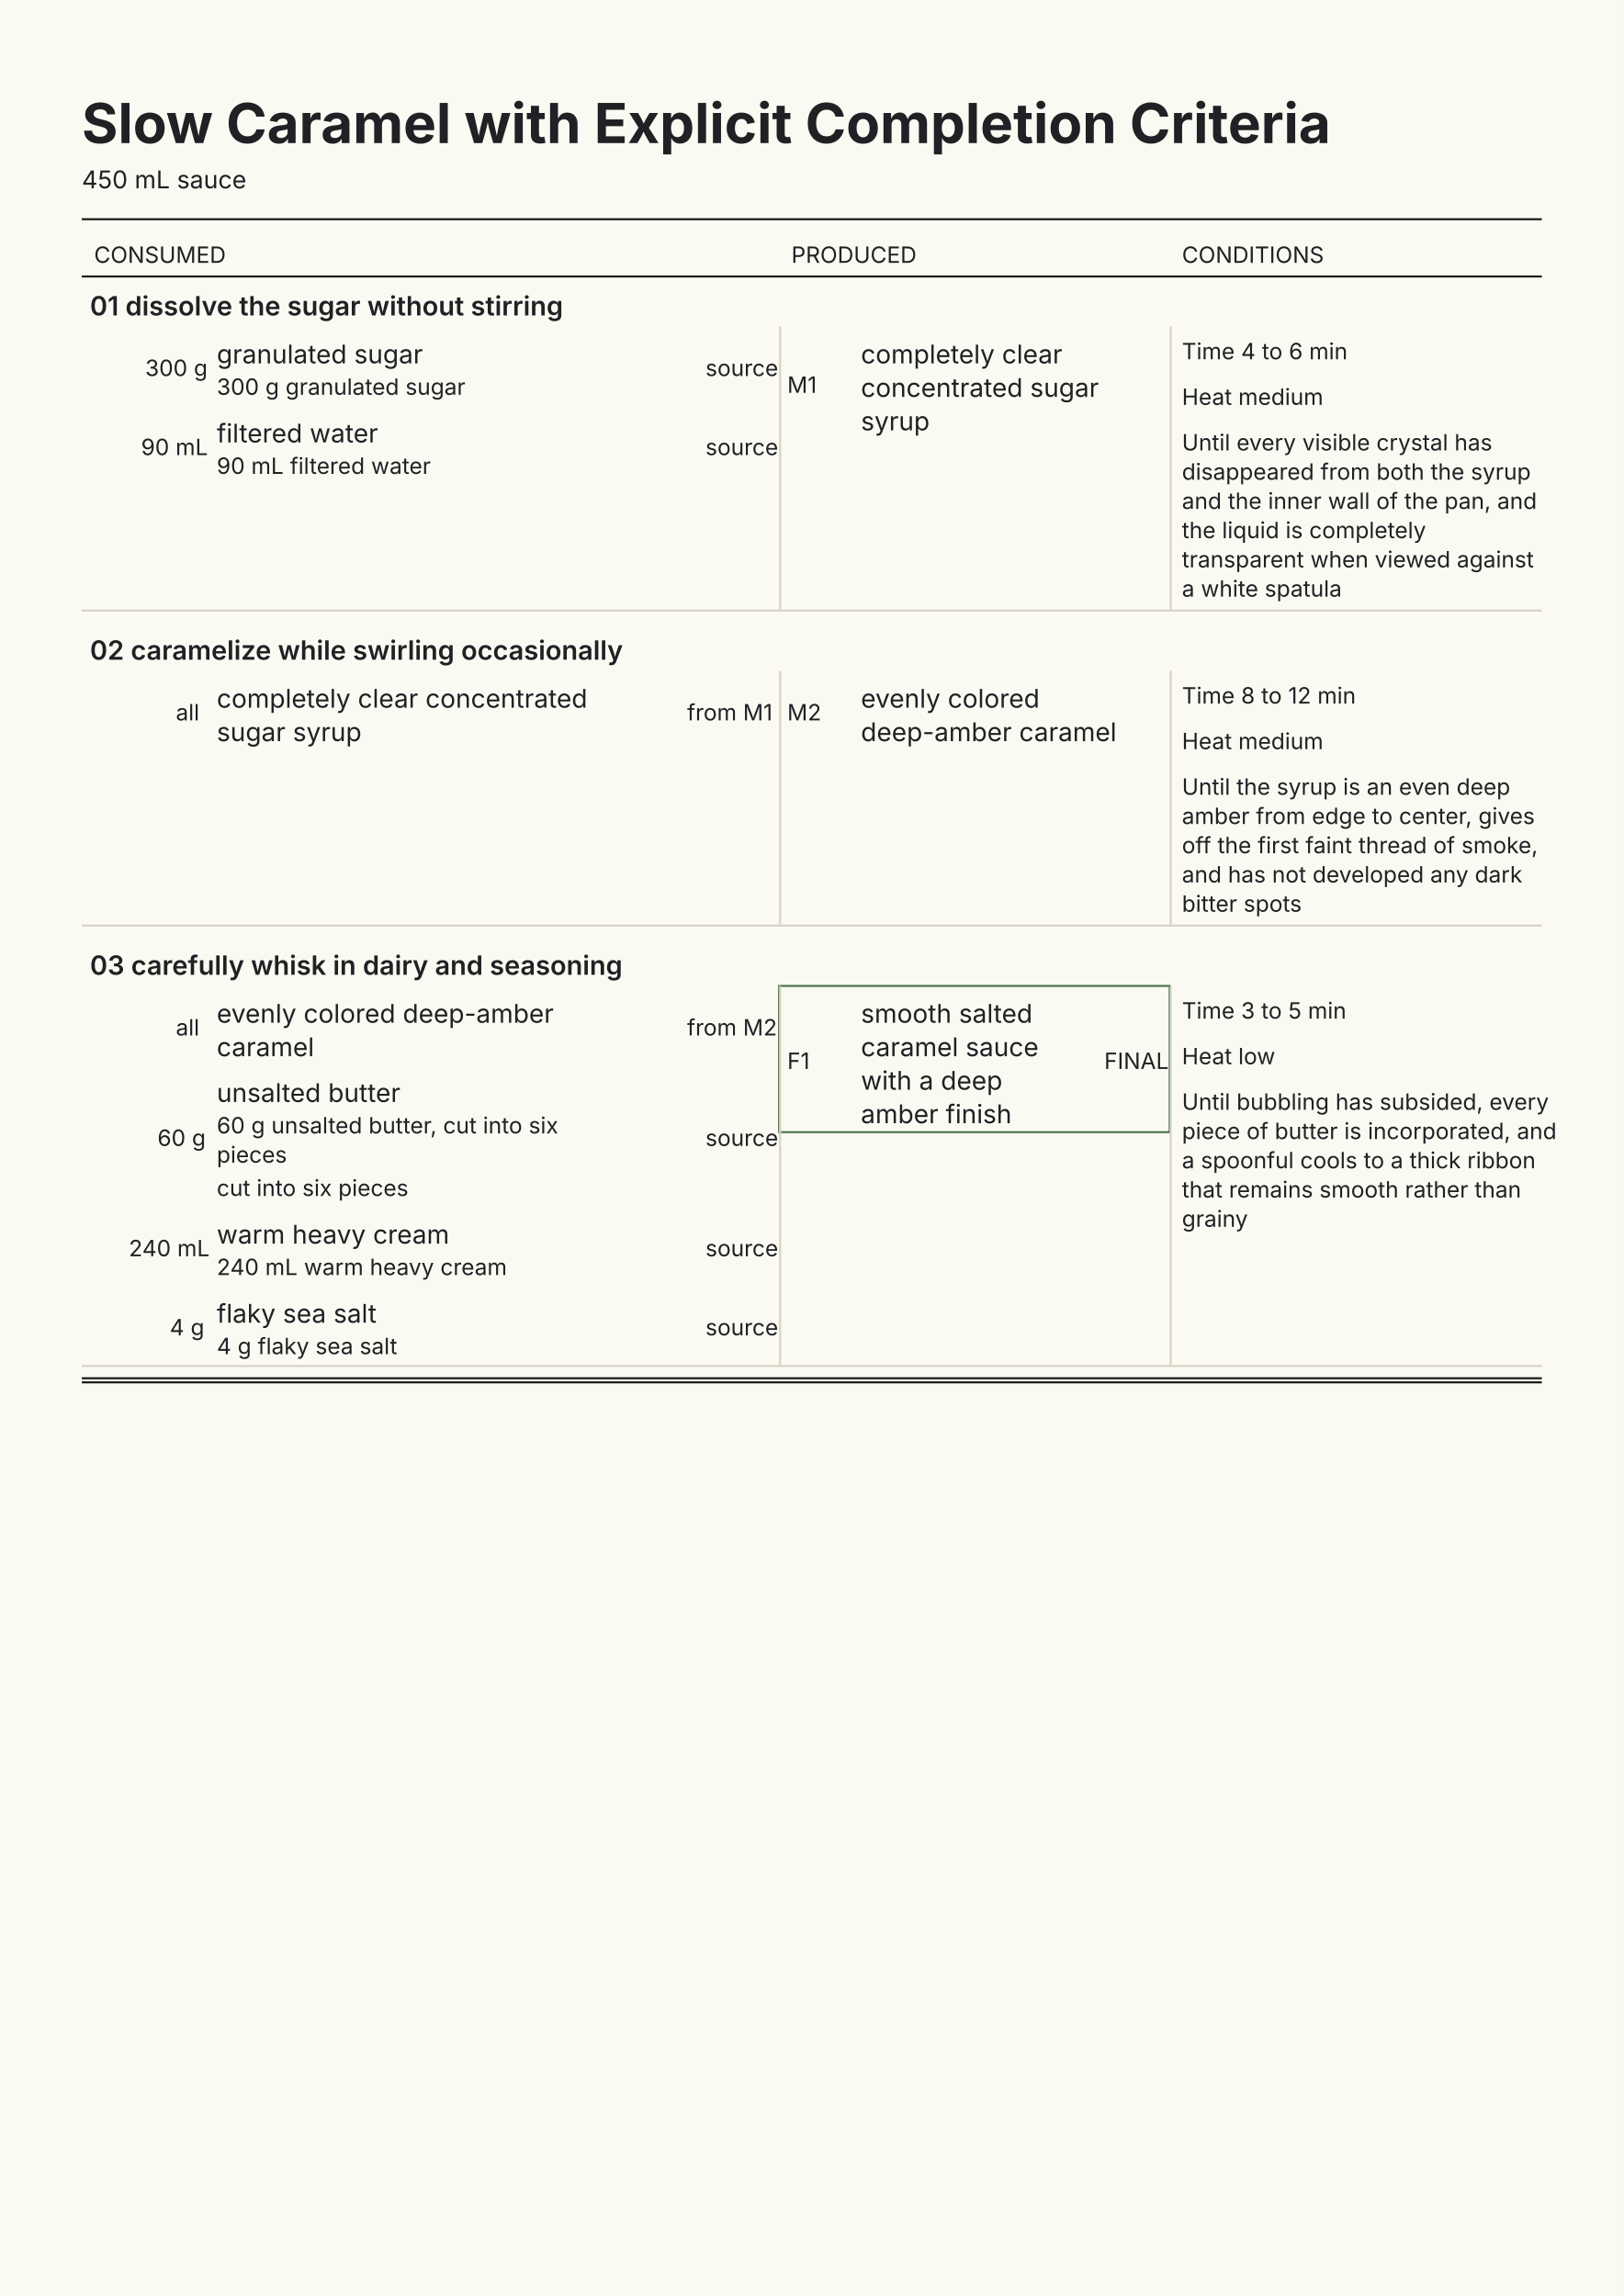
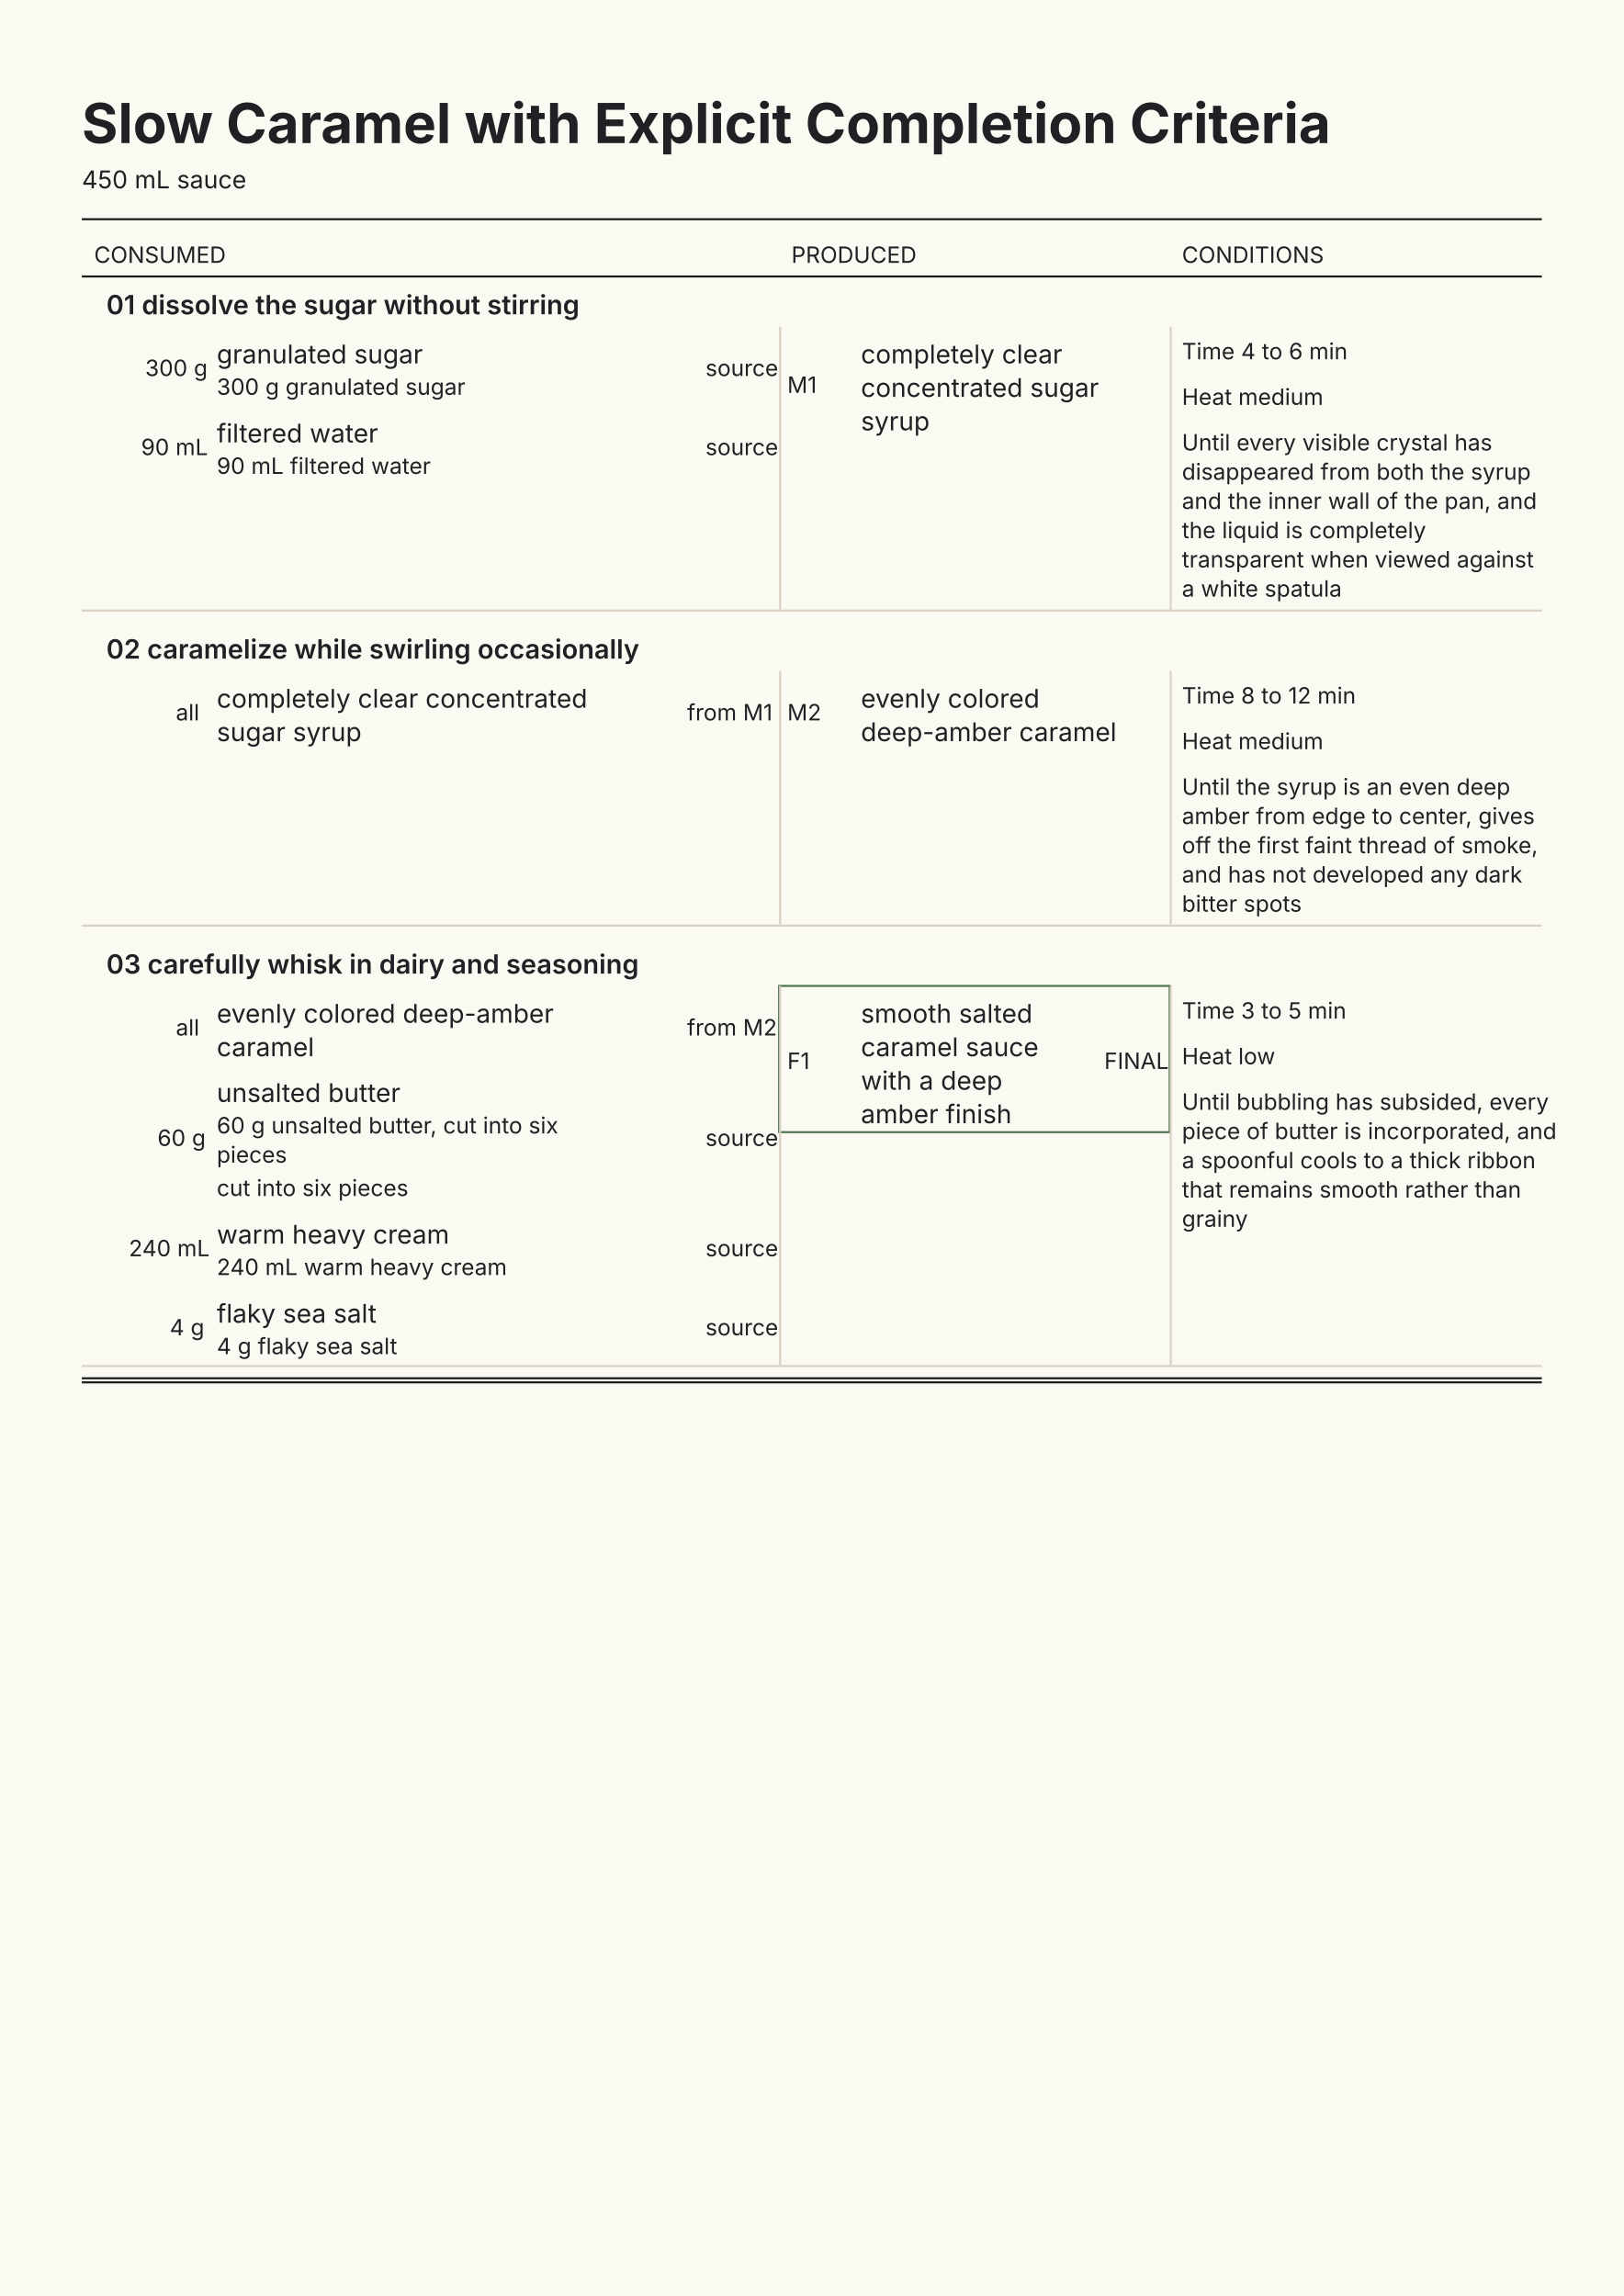
<svg xmlns="http://www.w3.org/2000/svg" width="794" height="1123" viewBox="0 0 794 1123" role="img" aria-labelledby="rf-0a6033df98db-title rf-0a6033df98db-description" data-recipeflow-layout="recipeflow.tabular-layout/v1" data-recipeflow-notation="ledger">
  <style>text{font-family:Inter,"Segoe UI",Arial,"DejaVu Sans",sans-serif;fill:#202124}.guide{fill:none;stroke:#eee8df;stroke-width:1}.flow{fill:none;stroke:#5d5146;stroke-width:3;stroke-linecap:round;stroke-linejoin:round}.setup-dependency{fill:none;stroke:#b8aa99;stroke-width:1.5;stroke-dasharray:5 4}.op{fill:#f2eadf;stroke:#765f48;stroke-width:1.5}.setup{fill:#f7f4ef;stroke:#b8aa99;stroke-width:1}.material-label{fill:#fffdf9;stroke:#b8aa99;stroke-width:1}.final-output{fill:#e9f3e8;stroke:#4e7652;stroke-width:2}.grid-line{fill:none;stroke:#4f914d;stroke-width:1}.segment-link{fill:none;stroke:#36713a;stroke-width:1.5;stroke-dasharray:4 3}.ledger-entry{fill:none;stroke:none}.ledger-entry-head{fill:none;stroke:none}.ledger-consumed{fill:none;stroke:none}.ledger-consumed-part{fill:#f6f0e2;stroke:none}.ledger-produced{fill:none;stroke:none}.ledger-final{fill:none;stroke:#4e7652;stroke-width:1}.ledger-conditions{fill:none;stroke:none}.ledger-requires{fill:none;stroke:#d9d1c4;stroke-width:1}.ledger-balance{fill:none;stroke:#d9d1c4;stroke-width:1}.ledger-standing{fill:none;stroke:none}.ledger-band{fill:none;stroke:none}.ledger-rule{fill:#1b1a17;stroke:none}.ledger-hairline{fill:#d9d1c4;stroke:none}.sheet-break{fill:none;stroke:#b8aa99;stroke-width:1;stroke-dasharray:6 4}.grid-ingredient{fill:#fbfaf2;stroke:#4f914d;stroke-width:1}.grid-operation{fill:#fbfaf2;stroke:#4f914d;stroke-width:1.5}.grid-setup{fill:#fbfaf2;stroke:#4f914d;stroke-width:1.5}.grid-final{fill:#e9f3e8;stroke:#4f914d;stroke-width:1.5}.ingredient,.title{fill:none;stroke:none}@media print{.canvas{fill:#fff}.guide{stroke:#ddd}}</style>
  <rect class="canvas" x="0" y="0" width="794" height="1123" fill="#fbfaf2" />
  <rect id="box:ledger:band:title" class="ledger-band" x="40" y="40" width="714" height="35.126" rx="0" vector-effect="non-scaling-stroke" />
  <rect id="box:ledger:band:yield" class="ledger-band" x="40" y="79.126" width="714" height="15.6" rx="0" vector-effect="non-scaling-stroke" />
  <rect id="box:ledger:rule:header:0" class="ledger-rule" x="40" y="106.726" width="714" height="1" rx="0" vector-effect="non-scaling-stroke" />
  <rect id="box:ledger:band:columns:first" class="ledger-band" x="40" y="112.726" width="714" height="22" rx="0" vector-effect="non-scaling-stroke" />
  <rect id="box:ledger:rule:columns:0" class="ledger-rule" x="40" y="134.726" width="714" height="1" rx="0" vector-effect="non-scaling-stroke" />
  <rect id="box:ledger:entry:op:dissolve" class="ledger-entry" x="40" y="135.726" width="714" height="162.4" rx="0" vector-effect="non-scaling-stroke" />
  <rect id="box:ledger:entry-head:op:dissolve" class="ledger-entry-head" x="40" y="135.726" width="714" height="24" rx="0" vector-effect="non-scaling-stroke" />
  <rect id="box:ledger:consumed:op:dissolve:sugar" class="ledger-consumed" x="40" y="159.726" width="341" height="38.68" rx="0" vector-effect="non-scaling-stroke" />
  <rect id="box:ledger:consumed:op:dissolve:water" class="ledger-consumed" x="40" y="198.406" width="341" height="38.68" rx="0" vector-effect="non-scaling-stroke" />
  <rect id="box:ledger:produced:op:dissolve:clear-syrup" class="ledger-produced" x="381" y="159.726" width="191" height="55.14" rx="0" vector-effect="non-scaling-stroke" />
  <rect id="box:ledger:conditions:op:dissolve:duration" class="ledger-conditions" x="572" y="159.726" width="182" height="22.3" rx="0" vector-effect="non-scaling-stroke" />
  <rect id="box:ledger:conditions:op:dissolve:temperature" class="ledger-conditions" x="572" y="182.026" width="182" height="22.3" rx="0" vector-effect="non-scaling-stroke" />
  <rect id="box:ledger:conditions:op:dissolve:until" class="ledger-conditions" x="572" y="204.326" width="182" height="93.8" rx="0" vector-effect="non-scaling-stroke" />
  <rect id="box:ledger:rule:column:op:dissolve:1:0" class="ledger-hairline" x="381" y="159.726" width="1" height="138.4" rx="0" vector-effect="non-scaling-stroke" />
  <rect id="box:ledger:rule:column:op:dissolve:1:1" class="ledger-hairline" x="572" y="159.726" width="1" height="138.4" rx="0" vector-effect="non-scaling-stroke" />
  <rect id="box:ledger:rule:entry:op:dissolve:1" class="ledger-hairline" x="40" y="298.126" width="714" height="1" rx="0" vector-effect="non-scaling-stroke" />
  <rect id="box:ledger:entry:op:caramelize" class="ledger-entry" x="40" y="304.126" width="714" height="148.1" rx="0" vector-effect="non-scaling-stroke" />
  <rect id="box:ledger:entry-head:op:caramelize" class="ledger-entry-head" x="40" y="304.126" width="714" height="24" rx="0" vector-effect="non-scaling-stroke" />
  <rect id="box:ledger:consumed:op:caramelize:clear-syrup" class="ledger-consumed" x="40" y="328.126" width="341" height="38.76" rx="0" vector-effect="non-scaling-stroke" />
  <rect id="box:ledger:produced:op:caramelize:amber-caramel" class="ledger-produced" x="381" y="328.126" width="191" height="38.76" rx="0" vector-effect="non-scaling-stroke" />
  <rect id="box:ledger:conditions:op:caramelize:duration" class="ledger-conditions" x="572" y="328.126" width="182" height="22.3" rx="0" vector-effect="non-scaling-stroke" />
  <rect id="box:ledger:conditions:op:caramelize:temperature" class="ledger-conditions" x="572" y="350.426" width="182" height="22.3" rx="0" vector-effect="non-scaling-stroke" />
  <rect id="box:ledger:conditions:op:caramelize:until" class="ledger-conditions" x="572" y="372.726" width="182" height="79.5" rx="0" vector-effect="non-scaling-stroke" />
  <rect id="box:ledger:rule:column:op:caramelize:1:0" class="ledger-hairline" x="381" y="328.126" width="1" height="124.1" rx="0" vector-effect="non-scaling-stroke" />
  <rect id="box:ledger:rule:column:op:caramelize:1:1" class="ledger-hairline" x="572" y="328.126" width="1" height="124.1" rx="0" vector-effect="non-scaling-stroke" />
  <rect id="box:ledger:rule:entry:op:caramelize:1" class="ledger-hairline" x="40" y="452.226" width="714" height="1" rx="0" vector-effect="non-scaling-stroke" />
  <rect id="box:ledger:entry:op:finish" class="ledger-entry" x="40" y="458.226" width="714" height="209.4" rx="0" vector-effect="non-scaling-stroke" />
  <rect id="box:ledger:entry-head:op:finish" class="ledger-entry-head" x="40" y="458.226" width="714" height="24" rx="0" vector-effect="non-scaling-stroke" />
  <rect id="box:ledger:consumed:op:finish:amber-caramel" class="ledger-consumed" x="40" y="482.226" width="341" height="38.76" rx="0" vector-effect="non-scaling-stroke" />
  <rect id="box:ledger:consumed:op:finish:butter" class="ledger-consumed" x="40" y="520.986" width="341" height="69.28" rx="0" vector-effect="non-scaling-stroke" />
  <rect id="box:ledger:consumed:op:finish:cream" class="ledger-consumed" x="40" y="590.266" width="341" height="38.68" rx="0" vector-effect="non-scaling-stroke" />
  <rect id="box:ledger:consumed:op:finish:salt" class="ledger-consumed" x="40" y="628.946" width="341" height="38.68" rx="0" vector-effect="non-scaling-stroke" />
  <rect id="box:ledger:produced:op:finish:caramel-sauce" class="ledger-final" x="381" y="482.226" width="191" height="71.52" rx="0" vector-effect="non-scaling-stroke" />
  <rect id="box:ledger:conditions:op:finish:duration" class="ledger-conditions" x="572" y="482.226" width="182" height="22.3" rx="0" vector-effect="non-scaling-stroke" />
  <rect id="box:ledger:conditions:op:finish:temperature" class="ledger-conditions" x="572" y="504.526" width="182" height="22.3" rx="0" vector-effect="non-scaling-stroke" />
  <rect id="box:ledger:conditions:op:finish:until" class="ledger-conditions" x="572" y="526.826" width="182" height="79.5" rx="0" vector-effect="non-scaling-stroke" />
  <rect id="box:ledger:rule:column:op:finish:1:0" class="ledger-hairline" x="381" y="482.226" width="1" height="185.4" rx="0" vector-effect="non-scaling-stroke" />
  <rect id="box:ledger:rule:column:op:finish:1:1" class="ledger-hairline" x="572" y="482.226" width="1" height="185.4" rx="0" vector-effect="non-scaling-stroke" />
  <rect id="box:ledger:rule:entry:op:finish:1" class="ledger-hairline" x="40" y="667.626" width="714" height="1" rx="0" vector-effect="non-scaling-stroke" />
  <rect id="box:ledger:rule:footer:0" class="ledger-rule" x="40" y="673.626" width="714" height="1" rx="0" vector-effect="non-scaling-stroke" />
  <rect id="box:ledger:rule:footer:1" class="ledger-rule" x="40" y="675.626" width="714" height="1" rx="0" vector-effect="non-scaling-stroke" />
  <text id="text:ledger:band:title" data-role="title" font-size="27.02" font-weight="700" fill="#202124" xml:space="preserve" aria-label="Slow Caramel with Explicit Completion Criteria">
    <tspan x="40" dy="0" y="70">Slow Caramel with Explicit Completion Criteria</tspan>
  </text>
  <text id="text:ledger:band:yield" data-role="recipe-yield" font-size="12" font-weight="400" fill="#66615c" xml:space="preserve" aria-label="450 mL sauce">
    <tspan x="40" dy="0" y="92.126">450 mL sauce</tspan>
  </text>
  <text id="text:ledger:band:columns:first:consumed" data-role="annotation" font-size="11" font-weight="400" fill="#66615c" xml:space="preserve" aria-label="CONSUMED">
    <tspan x="46" dy="0" y="128.576">CONSUMED</tspan>
  </text>
  <text id="text:ledger:band:columns:first:produced" data-role="annotation" font-size="11" font-weight="400" fill="#66615c" xml:space="preserve" aria-label="PRODUCED">
    <tspan x="387" dy="0" y="128.576">PRODUCED</tspan>
  </text>
  <text id="text:ledger:band:columns:first:conditions" data-role="annotation" font-size="11" font-weight="400" fill="#66615c" xml:space="preserve" aria-label="CONDITIONS">
    <tspan x="578" dy="0" y="128.576">CONDITIONS</tspan>
  </text>
  <text id="text:ledger:entry:op:dissolve:action" data-role="operation-action" font-size="13" font-weight="600" fill="#202124" xml:space="preserve" aria-label="01  dissolve the sugar without stirring">
-     <tspan x="44" dy="0" y="154.276">01 dissolve the sugar without stirring</tspan>
+     <tspan x="52" dy="0" y="153.726">01 dissolve the sugar without stirring</tspan>
  </text>
  <text id="text:ledger:consumed:op:dissolve:sugar:quantity" data-role="operation-input-quantity" font-size="11" font-weight="400" fill="#66615c" xml:space="preserve" aria-label="300 g">
    <tspan x="71" dy="0" y="183.916">300 g</tspan>
  </text>
  <text id="text:ledger:consumed:op:dissolve:sugar:label" data-role="ingredient-label" font-size="12.6" font-weight="400" fill="#202124" xml:space="preserve" aria-label="granulated sugar">
    <tspan x="106" dy="0" y="177.726">granulated sugar</tspan>
  </text>
  <text id="text:ledger:consumed:op:dissolve:sugar:source" data-role="ingredient-source" font-size="11" font-weight="400" fill="#66615c" xml:space="preserve" aria-label="300 g granulated sugar">
    <tspan x="106" dy="0" y="193.106">300 g granulated sugar</tspan>
  </text>
  <text id="text:ledger:consumed:op:dissolve:sugar:tag" data-role="annotation" font-size="11" font-weight="400" fill="#66615c" xml:space="preserve" aria-label="source">
    <tspan x="345" dy="0" y="183.916">source</tspan>
  </text>
  <text id="text:ledger:consumed:op:dissolve:water:quantity" data-role="operation-input-quantity" font-size="11" font-weight="400" fill="#66615c" xml:space="preserve" aria-label="90 mL">
    <tspan x="69" dy="0" y="222.596">90 mL</tspan>
  </text>
  <text id="text:ledger:consumed:op:dissolve:water:label" data-role="ingredient-label" font-size="12.6" font-weight="400" fill="#202124" xml:space="preserve" aria-label="filtered water">
    <tspan x="106" dy="0" y="216.406">filtered water</tspan>
  </text>
  <text id="text:ledger:consumed:op:dissolve:water:source" data-role="ingredient-source" font-size="11" font-weight="400" fill="#66615c" xml:space="preserve" aria-label="90 mL filtered water">
    <tspan x="106" dy="0" y="231.786">90 mL filtered water</tspan>
  </text>
  <text id="text:ledger:consumed:op:dissolve:water:tag" data-role="annotation" font-size="11" font-weight="400" fill="#66615c" xml:space="preserve" aria-label="source">
    <tspan x="345" dy="0" y="222.596">source</tspan>
  </text>
  <text id="text:ledger:produced:op:dissolve:clear-syrup:folio" data-role="material-label" font-size="11" font-weight="400" fill="#66615c" xml:space="preserve" aria-label="M1">
    <tspan x="385" dy="0" y="192.146">M1</tspan>
  </text>
  <text id="text:ledger:produced:op:dissolve:clear-syrup:label" data-role="material-label" font-size="12.6" font-weight="400" fill="#202124" xml:space="preserve" aria-label="completely clear concentrated sugar syrup">
    <tspan x="421" dy="0" y="177.726">completely clear</tspan>
    <tspan x="421" dy="0" y="194.106">concentrated sugar</tspan>
    <tspan x="421" dy="0" y="210.486">syrup</tspan>
  </text>
  <text id="text:ledger:conditions:op:dissolve:duration:duration" data-role="operation-detail" font-size="11" font-weight="400" fill="#66615c" xml:space="preserve" aria-label="Time 4 to 6 min">
    <tspan x="578" dy="0" y="175.726">Time 4 to 6 min</tspan>
  </text>
  <text id="text:ledger:conditions:op:dissolve:temperature:temperature" data-role="operation-detail" font-size="11" font-weight="400" fill="#66615c" xml:space="preserve" aria-label="Heat medium">
    <tspan x="578" dy="0" y="198.026">Heat medium</tspan>
  </text>
  <text id="text:ledger:conditions:op:dissolve:until:until" data-role="operation-until" font-size="11" font-weight="400" fill="#66615c" xml:space="preserve" aria-label="Until every visible crystal has disappeared from both the syrup and the inner wall of the pan, and the liquid is completely transparent when viewed against a white spatula">
    <tspan x="578" dy="0" y="220.326">Until every visible crystal has</tspan>
    <tspan x="578" dy="0" y="234.626">disappeared from both the syrup</tspan>
    <tspan x="578" dy="0" y="248.926">and the inner wall of the pan, and</tspan>
    <tspan x="578" dy="0" y="263.226">the liquid is completely</tspan>
    <tspan x="578" dy="0" y="277.526">transparent when viewed against</tspan>
    <tspan x="578" dy="0" y="291.826">a white spatula</tspan>
  </text>
  <text id="text:ledger:entry:op:caramelize:action" data-role="operation-action" font-size="13" font-weight="600" fill="#202124" xml:space="preserve" aria-label="02  caramelize while swirling occasionally">
-     <tspan x="44" dy="0" y="322.676">02 caramelize while swirling occasionally</tspan>
+     <tspan x="52" dy="0" y="322.126">02 caramelize while swirling occasionally</tspan>
  </text>
  <text id="text:ledger:consumed:op:caramelize:clear-syrup:quantity" data-role="operation-input-quantity" font-size="11" font-weight="400" fill="#66615c" xml:space="preserve" aria-label="all">
    <tspan x="86" dy="0" y="352.356">all</tspan>
  </text>
  <text id="text:ledger:consumed:op:caramelize:clear-syrup:label" data-role="material-label" font-size="12.6" font-weight="400" fill="#202124" xml:space="preserve" aria-label="completely clear concentrated sugar syrup">
    <tspan x="106" dy="0" y="346.126">completely clear concentrated</tspan>
    <tspan x="106" dy="0" y="362.506">sugar syrup</tspan>
  </text>
  <text id="text:ledger:consumed:op:caramelize:clear-syrup:tag" data-role="annotation" font-size="11" font-weight="400" fill="#66615c" xml:space="preserve" aria-label="from M1">
    <tspan x="336" dy="0" y="352.356">from M1</tspan>
  </text>
  <text id="text:ledger:produced:op:caramelize:amber-caramel:folio" data-role="material-label" font-size="11" font-weight="400" fill="#66615c" xml:space="preserve" aria-label="M2">
    <tspan x="385" dy="0" y="352.356">M2</tspan>
  </text>
  <text id="text:ledger:produced:op:caramelize:amber-caramel:label" data-role="material-label" font-size="12.6" font-weight="400" fill="#202124" xml:space="preserve" aria-label="evenly colored deep-amber caramel">
    <tspan x="421" dy="0" y="346.126">evenly colored</tspan>
    <tspan x="421" dy="0" y="362.506">deep-amber caramel</tspan>
  </text>
  <text id="text:ledger:conditions:op:caramelize:duration:duration" data-role="operation-detail" font-size="11" font-weight="400" fill="#66615c" xml:space="preserve" aria-label="Time 8 to 12 min">
    <tspan x="578" dy="0" y="344.126">Time 8 to 12 min</tspan>
  </text>
  <text id="text:ledger:conditions:op:caramelize:temperature:temperature" data-role="operation-detail" font-size="11" font-weight="400" fill="#66615c" xml:space="preserve" aria-label="Heat medium">
    <tspan x="578" dy="0" y="366.426">Heat medium</tspan>
  </text>
  <text id="text:ledger:conditions:op:caramelize:until:until" data-role="operation-until" font-size="11" font-weight="400" fill="#66615c" xml:space="preserve" aria-label="Until the syrup is an even deep amber from edge to center, gives off the first faint thread of smoke, and has not developed any dark bitter spots">
    <tspan x="578" dy="0" y="388.726">Until the syrup is an even deep</tspan>
    <tspan x="578" dy="0" y="403.026">amber from edge to center, gives</tspan>
    <tspan x="578" dy="0" y="417.326">off the first faint thread of smoke,</tspan>
    <tspan x="578" dy="0" y="431.626">and has not developed any dark</tspan>
    <tspan x="578" dy="0" y="445.926">bitter spots</tspan>
  </text>
  <text id="text:ledger:entry:op:finish:action" data-role="operation-action" font-size="13" font-weight="600" fill="#202124" xml:space="preserve" aria-label="03  carefully whisk in dairy and seasoning">
-     <tspan x="44" dy="0" y="476.776">03 carefully whisk in dairy and seasoning</tspan>
+     <tspan x="52" dy="0" y="476.226">03 carefully whisk in dairy and seasoning</tspan>
  </text>
  <text id="text:ledger:consumed:op:finish:amber-caramel:quantity" data-role="operation-input-quantity" font-size="11" font-weight="400" fill="#66615c" xml:space="preserve" aria-label="all">
    <tspan x="86" dy="0" y="506.456">all</tspan>
  </text>
  <text id="text:ledger:consumed:op:finish:amber-caramel:label" data-role="material-label" font-size="12.6" font-weight="400" fill="#202124" xml:space="preserve" aria-label="evenly colored deep-amber caramel">
    <tspan x="106" dy="0" y="500.226">evenly colored deep-amber</tspan>
    <tspan x="106" dy="0" y="516.606">caramel</tspan>
  </text>
  <text id="text:ledger:consumed:op:finish:amber-caramel:tag" data-role="annotation" font-size="11" font-weight="400" fill="#66615c" xml:space="preserve" aria-label="from M2">
    <tspan x="336" dy="0" y="506.456">from M2</tspan>
  </text>
  <text id="text:ledger:consumed:op:finish:butter:quantity" data-role="operation-input-quantity" font-size="11" font-weight="400" fill="#66615c" xml:space="preserve" aria-label="60 g">
    <tspan x="77" dy="0" y="560.476">60 g</tspan>
  </text>
  <text id="text:ledger:consumed:op:finish:butter:label" data-role="ingredient-label" font-size="12.6" font-weight="400" fill="#202124" xml:space="preserve" aria-label="unsalted butter">
    <tspan x="106" dy="0" y="538.986">unsalted butter</tspan>
  </text>
  <text id="text:ledger:consumed:op:finish:butter:source" data-role="ingredient-source" font-size="11" font-weight="400" fill="#66615c" xml:space="preserve" aria-label="60 g unsalted butter, cut into six pieces">
    <tspan x="106" dy="0" y="554.366">60 g unsalted butter, cut into six</tspan>
    <tspan x="106" dy="0" y="568.666">pieces</tspan>
  </text>
  <text id="text:ledger:consumed:op:finish:butter:state" data-role="ingredient-preparation" font-size="11" font-weight="400" fill="#66615c" xml:space="preserve" aria-label="cut into six pieces">
    <tspan x="106" dy="0" y="584.966">cut into six pieces</tspan>
  </text>
  <text id="text:ledger:consumed:op:finish:butter:tag" data-role="annotation" font-size="11" font-weight="400" fill="#66615c" xml:space="preserve" aria-label="source">
    <tspan x="345" dy="0" y="560.476">source</tspan>
  </text>
  <text id="text:ledger:consumed:op:finish:cream:quantity" data-role="operation-input-quantity" font-size="11" font-weight="400" fill="#66615c" xml:space="preserve" aria-label="240 mL">
    <tspan x="63" dy="0" y="614.456">240 mL</tspan>
  </text>
  <text id="text:ledger:consumed:op:finish:cream:label" data-role="ingredient-label" font-size="12.6" font-weight="400" fill="#202124" xml:space="preserve" aria-label="warm heavy cream">
    <tspan x="106" dy="0" y="608.266">warm heavy cream</tspan>
  </text>
  <text id="text:ledger:consumed:op:finish:cream:source" data-role="ingredient-source" font-size="11" font-weight="400" fill="#66615c" xml:space="preserve" aria-label="240 mL warm heavy cream">
    <tspan x="106" dy="0" y="623.646">240 mL warm heavy cream</tspan>
  </text>
  <text id="text:ledger:consumed:op:finish:cream:tag" data-role="annotation" font-size="11" font-weight="400" fill="#66615c" xml:space="preserve" aria-label="source">
    <tspan x="345" dy="0" y="614.456">source</tspan>
  </text>
  <text id="text:ledger:consumed:op:finish:salt:quantity" data-role="operation-input-quantity" font-size="11" font-weight="400" fill="#66615c" xml:space="preserve" aria-label="4 g">
    <tspan x="83" dy="0" y="653.136">4 g</tspan>
  </text>
  <text id="text:ledger:consumed:op:finish:salt:label" data-role="ingredient-label" font-size="12.6" font-weight="400" fill="#202124" xml:space="preserve" aria-label="flaky sea salt">
    <tspan x="106" dy="0" y="646.946">flaky sea salt</tspan>
  </text>
  <text id="text:ledger:consumed:op:finish:salt:source" data-role="ingredient-source" font-size="11" font-weight="400" fill="#66615c" xml:space="preserve" aria-label="4 g flaky sea salt">
    <tspan x="106" dy="0" y="662.326">4 g flaky sea salt</tspan>
  </text>
  <text id="text:ledger:consumed:op:finish:salt:tag" data-role="annotation" font-size="11" font-weight="400" fill="#66615c" xml:space="preserve" aria-label="source">
    <tspan x="345" dy="0" y="653.136">source</tspan>
  </text>
  <text id="text:ledger:produced:op:finish:caramel-sauce:folio" data-role="material-label" font-size="11" font-weight="400" fill="#66615c" xml:space="preserve" aria-label="F1">
    <tspan x="385" dy="0" y="522.836">F1</tspan>
  </text>
  <text id="text:ledger:produced:op:finish:caramel-sauce:label" data-role="final-label" font-size="12.6" font-weight="400" fill="#202124" xml:space="preserve" aria-label="smooth salted caramel sauce with a deep amber finish">
    <tspan x="421" dy="0" y="500.226">smooth salted</tspan>
    <tspan x="421" dy="0" y="516.606">caramel sauce</tspan>
    <tspan x="421" dy="0" y="532.986">with a deep</tspan>
    <tspan x="421" dy="0" y="549.366">amber finish</tspan>
  </text>
  <text id="text:ledger:produced:op:finish:caramel-sauce:tag" data-role="annotation" font-size="11" font-weight="400" fill="#66615c" xml:space="preserve" aria-label="FINAL">
    <tspan x="540" dy="0" y="522.836">FINAL</tspan>
  </text>
  <text id="text:ledger:conditions:op:finish:duration:duration" data-role="operation-detail" font-size="11" font-weight="400" fill="#66615c" xml:space="preserve" aria-label="Time 3 to 5 min">
    <tspan x="578" dy="0" y="498.226">Time 3 to 5 min</tspan>
  </text>
  <text id="text:ledger:conditions:op:finish:temperature:temperature" data-role="operation-detail" font-size="11" font-weight="400" fill="#66615c" xml:space="preserve" aria-label="Heat low">
    <tspan x="578" dy="0" y="520.526">Heat low</tspan>
  </text>
  <text id="text:ledger:conditions:op:finish:until:until" data-role="operation-until" font-size="11" font-weight="400" fill="#66615c" xml:space="preserve" aria-label="Until bubbling has subsided, every piece of butter is incorporated, and a spoonful cools to a thick ribbon that remains smooth rather than grainy">
    <tspan x="578" dy="0" y="542.826">Until bubbling has subsided, every</tspan>
    <tspan x="578" dy="0" y="557.126">piece of butter is incorporated, and</tspan>
    <tspan x="578" dy="0" y="571.426">a spoonful cools to a thick ribbon</tspan>
    <tspan x="578" dy="0" y="585.726">that remains smooth rather than</tspan>
    <tspan x="578" dy="0" y="600.026">grainy</tspan>
  </text>
</svg>
